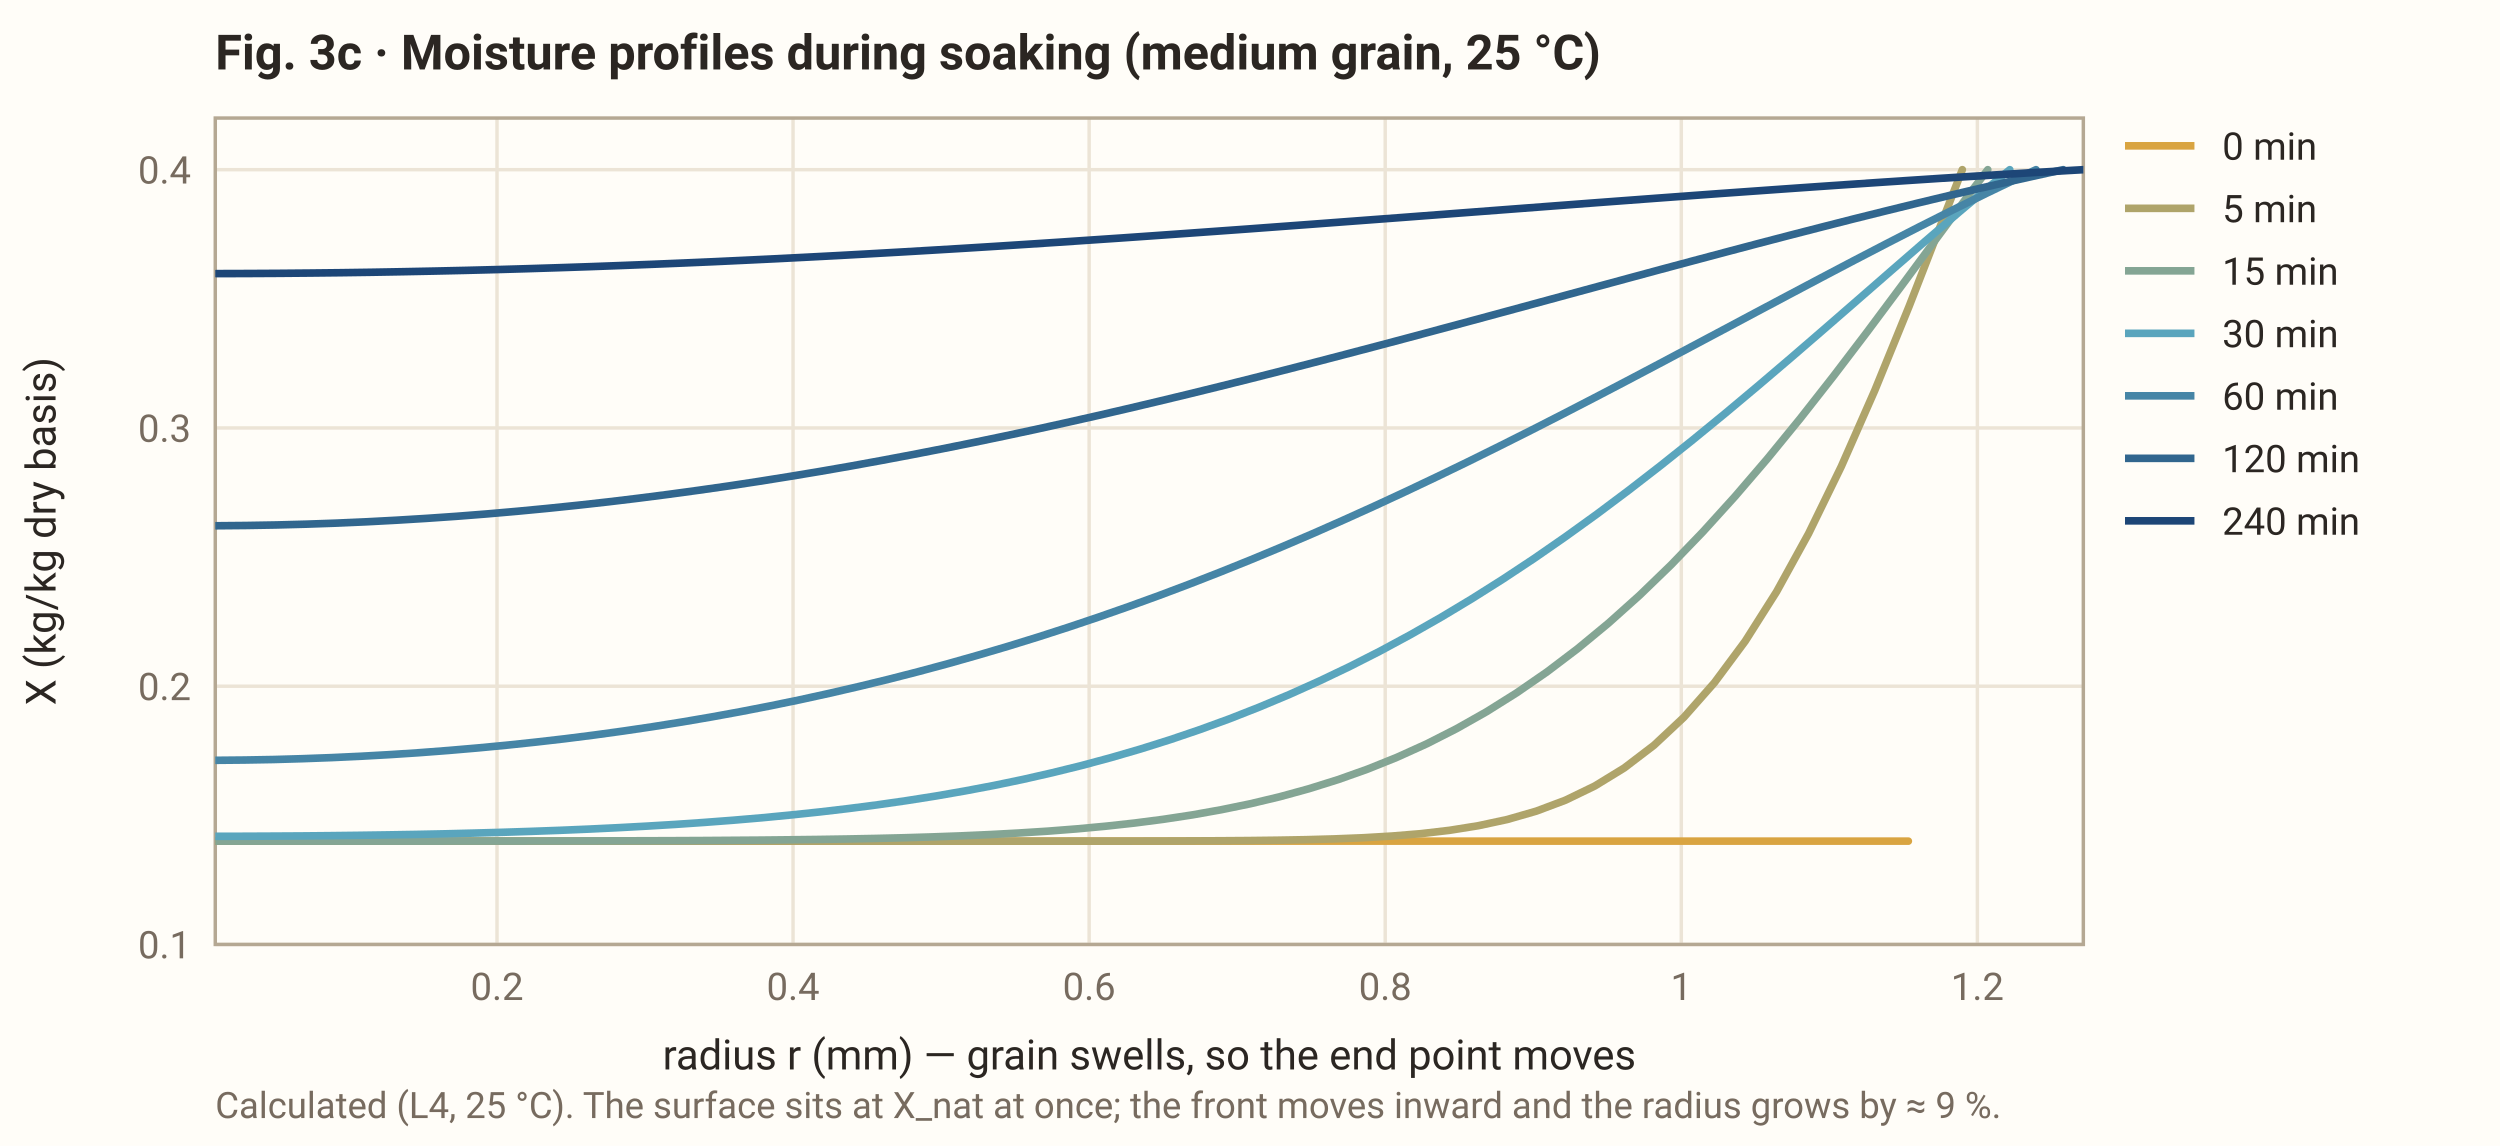
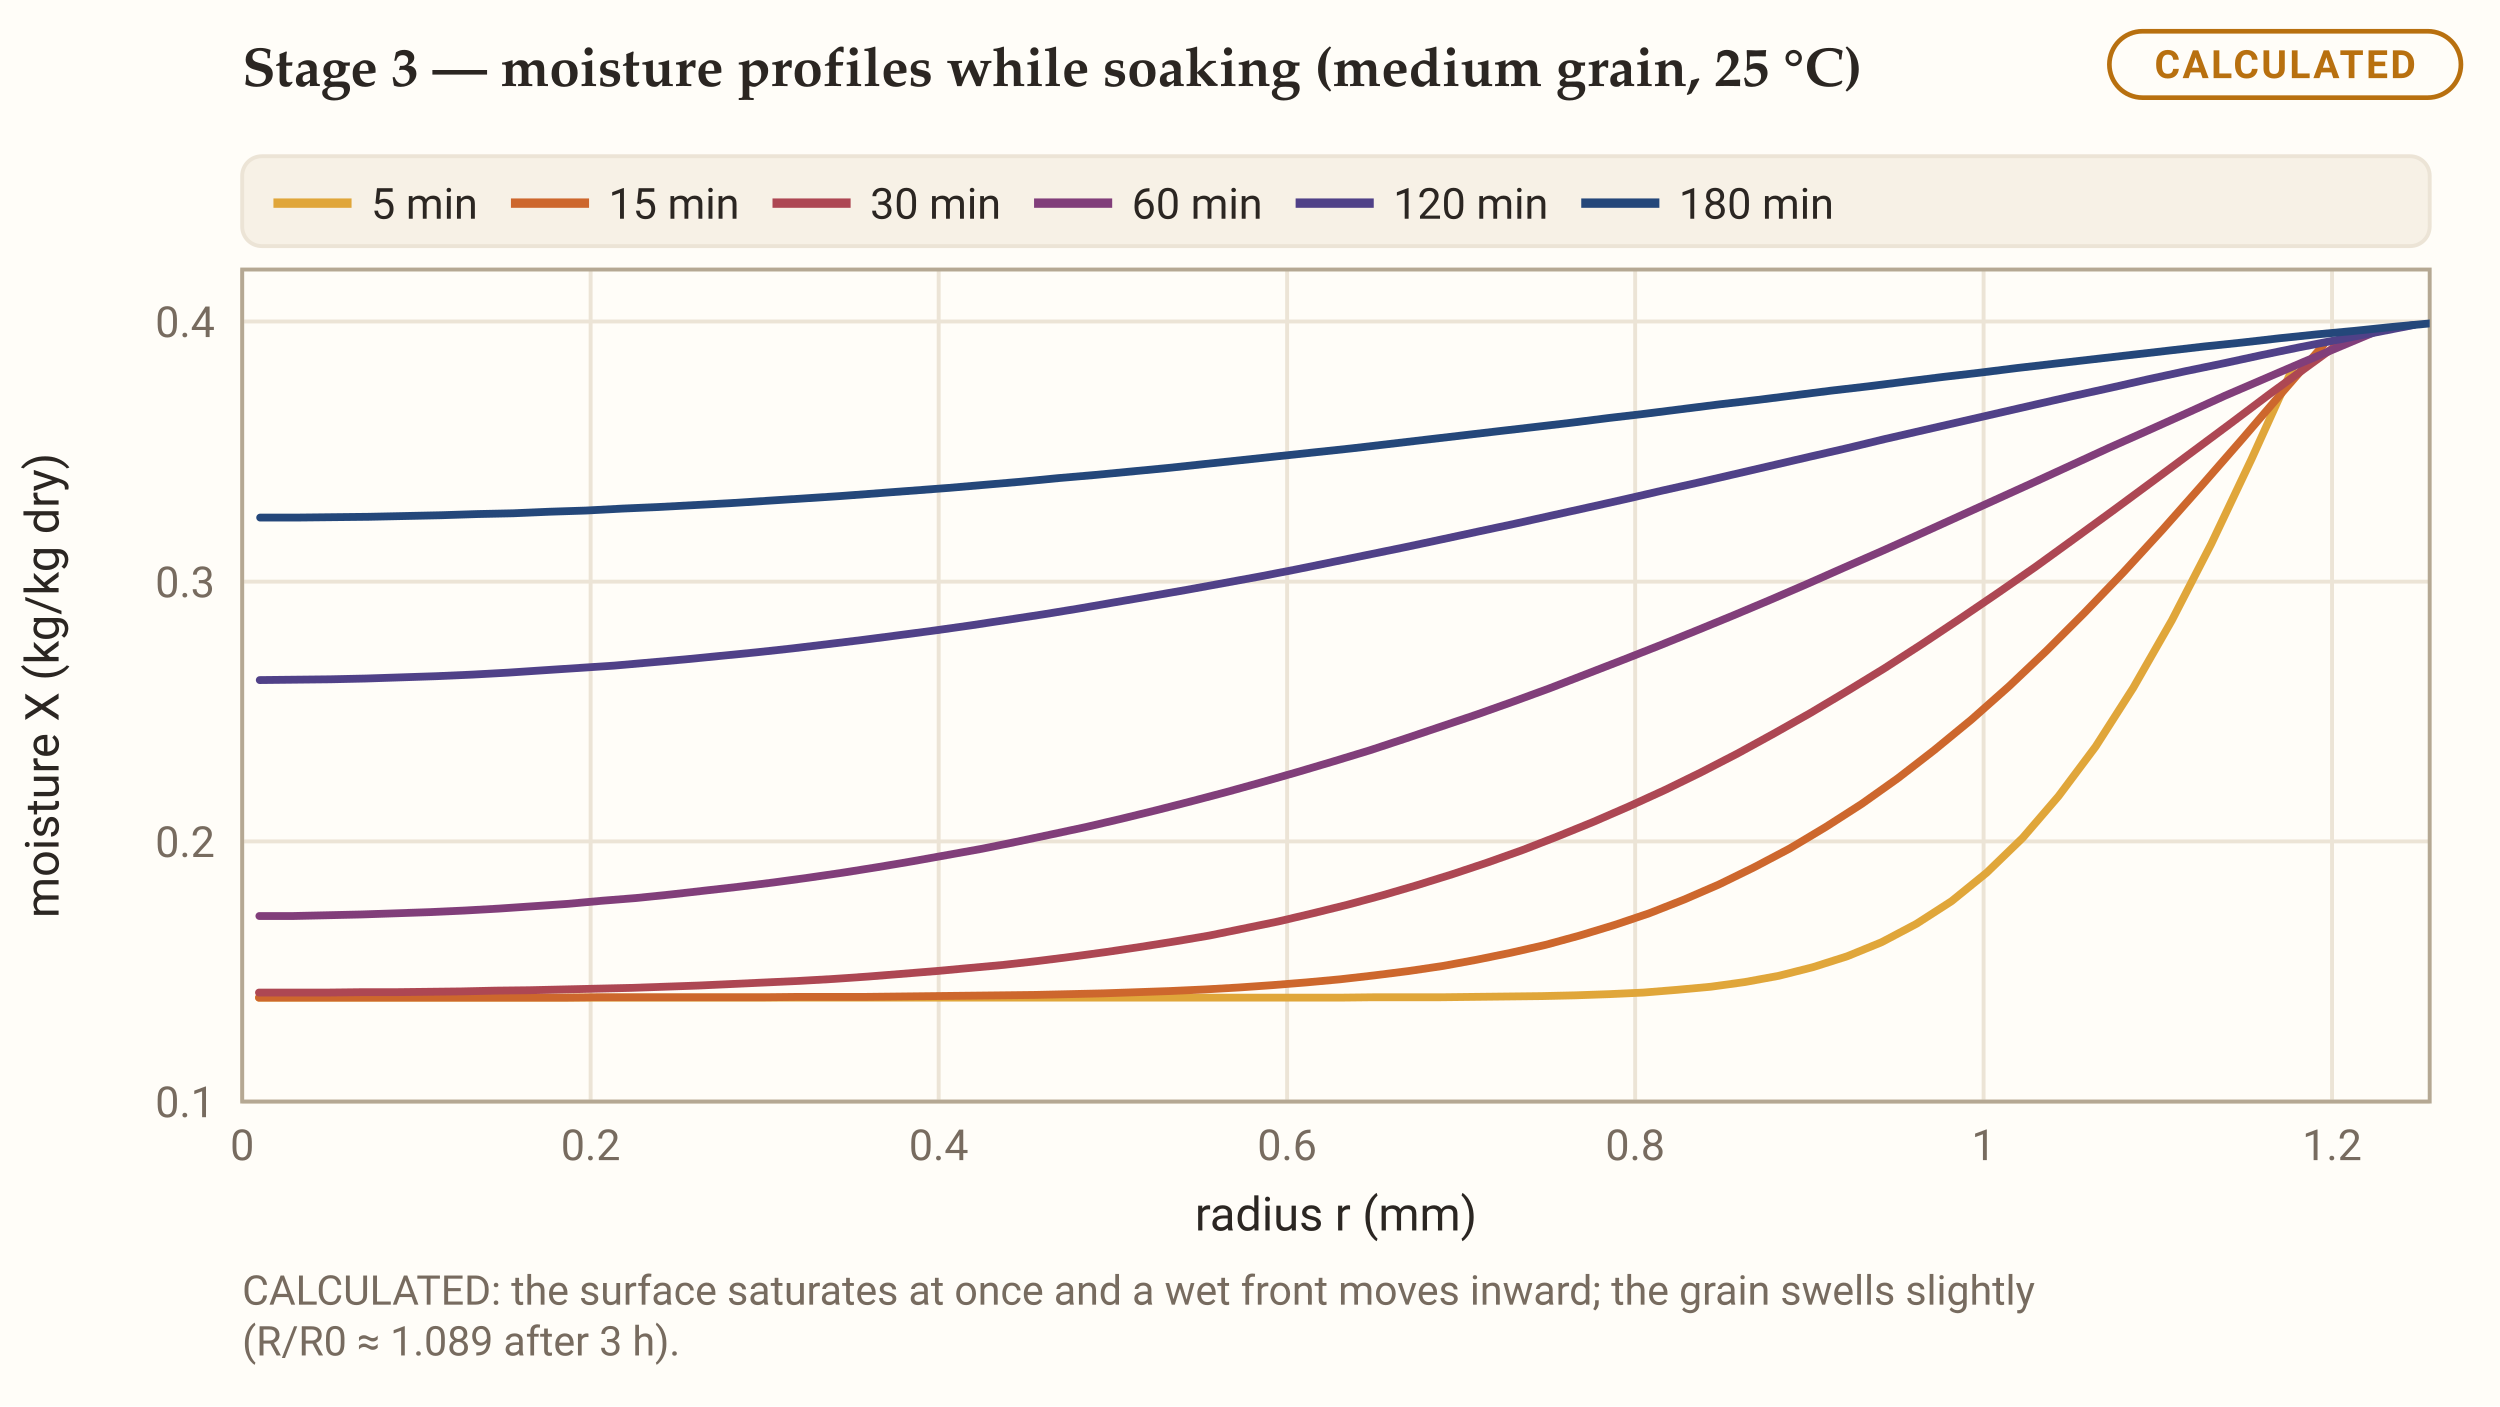
- <svg xmlns="http://www.w3.org/2000/svg" viewBox="0 0 720 330" width="720" height="330" font-family="system-ui, -apple-system, 'Segoe UI', Roboto, sans-serif" role="img" aria-label="Fig. 3c · Moisture profiles during soaking (medium grain, 25 °C)" data-plot="{&quot;l&quot;:62,&quot;t&quot;:34,&quot;pw&quot;:538,&quot;ph&quot;:238,&quot;xMin&quot;:0.009692301276430289,&quot;xMax&quot;:1.2715909930320273,&quot;yMin&quot;:0.1,&quot;yMax&quot;:0.42,&quot;xLog&quot;:false,&quot;yLog&quot;:false,&quot;W&quot;:720,&quot;H&quot;:330}">
-   <rect x="0" y="0" width="720" height="330" fill="#fffdf8" />
-   <text x="62" y="20" font-size="14" font-weight="600" fill="#2b2622">Fig. 3c · Moisture profiles during soaking (medium grain, 25 °C)</text>
-   <g font-size="11" fill="#776b5f">
-     <line x1="143.14" y1="34" x2="143.14" y2="272" stroke="#ece4d6" />
-     <text x="143.14" y="288" text-anchor="middle">0.2</text>
-     <line x1="228.4" y1="34" x2="228.4" y2="272" stroke="#ece4d6" />
-     <text x="228.4" y="288" text-anchor="middle">0.4</text>
-     <line x1="313.67" y1="34" x2="313.67" y2="272" stroke="#ece4d6" />
-     <text x="313.67" y="288" text-anchor="middle">0.6</text>
-     <line x1="398.94" y1="34" x2="398.94" y2="272" stroke="#ece4d6" />
-     <text x="398.94" y="288" text-anchor="middle">0.8</text>
-     <line x1="484.21" y1="34" x2="484.21" y2="272" stroke="#ece4d6" />
-     <text x="484.21" y="288" text-anchor="middle">1</text>
-     <line x1="569.48" y1="34" x2="569.48" y2="272" stroke="#ece4d6" />
-     <text x="569.48" y="288" text-anchor="middle">1.2</text>
-     <line x1="62" y1="272" x2="600" y2="272" stroke="#ece4d6" />
-     <text x="55" y="276" text-anchor="end">0.1</text>
-     <line x1="62" y1="197.63" x2="600" y2="197.63" stroke="#ece4d6" />
-     <text x="55" y="201.63" text-anchor="end">0.2</text>
-     <line x1="62" y1="123.25" x2="600" y2="123.25" stroke="#ece4d6" />
-     <text x="55" y="127.25" text-anchor="end">0.3</text>
-     <line x1="62" y1="48.87" x2="600" y2="48.87" stroke="#ece4d6" />
-     <text x="55" y="52.87" text-anchor="end">0.4</text>
-   </g>
-   <rect x="62" y="34" width="538" height="238" fill="none" stroke="#b5a893" />
-   <text x="331" y="308" font-size="12" text-anchor="middle" fill="#2b2622">radius r (mm) — grain swells, so the end point moves</text>
-   <text transform="translate(16 153) rotate(-90)" font-size="12" text-anchor="middle" fill="#2b2622">X (kg/kg dry basis)</text>
-   <text x="62" y="322" font-size="10.5" fill="#776b5f">Calculated (L4, 25 °C). The surface sits at X_nat at once; the front moves inward and the radius grows by ≈ 9 %.</text>
+ <svg xmlns="http://www.w3.org/2000/svg" viewBox="0 0 640 360" width="640" height="360" font-family="system-ui, -apple-system, 'Segoe UI', Roboto, sans-serif" class="riceplot" data-plot="{&quot;x0&quot;:62,&quot;x1&quot;:622,&quot;y0&quot;:69,&quot;y1&quot;:282,&quot;W&quot;:640,&quot;H&quot;:360,&quot;xmin&quot;:0,&quot;xmax&quot;:1.2561844338555248,&quot;ymin&quot;:0.1,&quot;ymax&quot;:0.42,&quot;xlog&quot;:false,&quot;ylog&quot;:false,&quot;xlabel&quot;:&quot;radius r (mm)&quot;,&quot;ylabel&quot;:&quot;moisture X (kg/kg dry)&quot;,&quot;xunit&quot;:&quot;&quot;,&quot;yunit&quot;:&quot;&quot;,&quot;series&quot;:[{&quot;name&quot;:&quot;5 min&quot;,&quot;color&quot;:&quot;#e0a63a&quot;,&quot;x&quot;:[0.0096923,0.029077,0.048462,0.067846,0.087231,0.10662,0.126,0.14538,0.16477,0.18415,0.20354,0.22292,0.24231,0.26169,0.28108,0.30046,0.31985,0.33923,0.35862,0.378,0.39738,0.41677,0.43615,0.45554,0.47492,0.49431,0.51369,0.53308,0.55246,0.57185,0.59123,0.61062,0.63,0.64939,0.66877,0.68816,0.70755,0.72694,0.74633,0.76573,0.78514,0.80456,0.824,0.84346,0.86295,0.88249,0.90209,0.92177,0.94155,0.96146,0.98154,1.0018,1.0224,1.0432,1.0644,1.086,1.1081,1.1307,1.1539,1.1778],&quot;y&quot;:[0.14,0.14,0.14,0.14,0.14,0.14,0.14,0.14,0.14,0.14,0.14,0.14,0.14,0.14,0.14,0.14,0.14,0.14,0.14,0.14,0.14,0.14,0.14,0.14,0.14,0.14,0.14,0.14,0.14,0.14001,0.14001,0.14002,0.14003,0.14005,0.14009,0.14014,0.14023,0.14036,0.14057,0.14087,0.14132,0.14197,0.1429,0.14419,0.14598,0.1484,0.15162,0.15586,0.16135,0.16834,0.17712,0.18802,0.20135,0.21744,0.2366,0.25909,0.28507,0.31451,0.34713,0.38227]},{&quot;name&quot;:&quot;15 min&quot;,&quot;color&quot;:&quot;#cd672d&quot;,&quot;x&quot;:[0.0096923,0.029077,0.048462,0.067846,0.087231,0.10662,0.126,0.14539,0.16477,0.18416,0.20354,0.22293,0.24231,0.2617,0.28108,0.30047,0.31986,0.33925,0.35864,0.37803,0.39742,0.41681,0.43621,0.45561,0.47502,0.49443,0.51385,0.53328,0.55271,0.57216,0.59163,0.61111,0.63061,0.65014,0.6697,0.68929,0.70893,0.72861,0.74834,0.76814,0.78801,0.80795,0.82799,0.84813,0.86839,0.88877,0.9093,0.92997,0.95082,0.97185,0.99308,1.0145,1.0362,1.0581,1.0803,1.1027,1.1254,1.1484,1.1717,1.1952],&quot;y&quot;:[0.14001,0.14001,0.14001,0.14001,0.14001,0.14001,0.14002,0.14002,0.14003,0.14003,0.14004,0.14005,0.14007,0.14009,0.14012,0.14015,0.14019,0.14025,0.14032,0.14041,0.14052,0.14066,0.14083,0.14105,0.14132,0.14165,0.14206,0.14255,0.14315,0.14388,0.14474,0.14578,0.14701,0.14846,0.15017,0.15216,0.15448,0.15717,0.16027,0.16382,0.16787,0.17248,0.17768,0.18354,0.1901,0.19742,0.20555,0.21453,0.2244,0.23521,0.24698,0.25971,0.27342,0.28807,0.30362,0.31999,0.33708,0.35475,0.37281,0.39105]},{&quot;name&quot;:&quot;30 min&quot;,&quot;color&quot;:&quot;#ad4753&quot;,&quot;x&quot;:[0.0096998,0.0291,0.0485,0.067901,0.087303,0.10671,0.12611,0.14552,0.16493,0.18435,0.20377,0.2232,0.24263,0.26206,0.28151,0.30096,0.32043,0.3399,0.35939,0.37889,0.39841,0.41795,0.4375,0.45708,0.47669,0.49632,0.51598,0.53567,0.5554,0.57517,0.59498,0.61484,0.63476,0.65472,0.67475,0.69485,0.71502,0.73526,0.75558,0.77599,0.7965,0.8171,0.8378,0.85862,0.87955,0.9006,0.92178,0.94309,0.96454,0.98613,1.0079,1.0298,1.0518,1.074,1.0963,1.1188,1.1415,1.1643,1.1872,1.2103],&quot;y&quot;:[0.14187,0.14189,0.14194,0.14202,0.14212,0.14225,0.14242,0.14261,0.14284,0.14311,0.14343,0.14379,0.1442,0.14467,0.1452,0.1458,0.14648,0.14725,0.1481,0.14906,0.15012,0.15131,0.15262,0.15408,0.15569,0.15747,0.15942,0.16157,0.16392,0.1665,0.1693,0.17236,0.17568,0.17928,0.18318,0.18739,0.19192,0.19679,0.20202,0.20762,0.21359,0.21995,0.22672,0.23389,0.24147,0.24946,0.25787,0.26668,0.27589,0.28547,0.29542,0.3057,0.31628,0.32713,0.33818,0.3494,0.36072,0.37206,0.38337,0.39455]},{&quot;name&quot;:&quot;60 min&quot;,&quot;color&quot;:&quot;#813e7a&quot;,&quot;x&quot;:[0.0098161,0.029449,0.049084,0.068723,0.088367,0.10802,0.12768,0.14734,0.16702,0.18672,0.20642,0.22615,0.24589,0.26565,0.28543,0.30523,0.32506,0.34491,0.3648,0.38471,0.40466,0.42464,0.44466,0.46471,0.48481,0.50494,0.52513,0.54536,0.56564,0.58597,0.60635,0.62679,0.64729,0.66785,0.68847,0.70916,0.72991,0.75073,0.77162,0.79259,0.81362,0.83474,0.85593,0.8772,0.89855,0.91998,0.94149,0.96308,0.98475,1.0065,1.0283,1.0503,1.0723,1.0943,1.1165,1.1387,1.161,1.1834,1.2058,1.2283],&quot;y&quot;:[0.1713,0.17141,0.17162,0.17193,0.17235,0.17287,0.17351,0.17425,0.1751,0.17607,0.17715,0.17834,0.17966,0.18109,0.18265,0.18433,0.18615,0.18809,0.19017,0.19239,0.19475,0.19726,0.19991,0.20271,0.20567,0.20878,0.21205,0.21548,0.21907,0.22284,0.22676,0.23086,0.23513,0.23957,0.24417,0.24895,0.2539,0.25901,0.26428,0.26972,0.27531,0.28105,0.28694,0.29296,0.29911,0.30537,0.31174,0.31821,0.32475,0.33136,0.33802,0.34471,0.35142,0.35812,0.36479,0.37141,0.37797,0.38443,0.39078,0.39699]},{&quot;name&quot;:&quot;120 min&quot;,&quot;color&quot;:&quot;#504188&quot;,&quot;x&quot;:[0.010159,0.030477,0.050797,0.07112,0.091448,0.11178,0.13212,0.15247,0.17283,0.1932,0.21359,0.23399,0.2544,0.27483,0.29528,0.31574,0.33623,0.35673,0.37726,0.39782,0.4184,0.439,0.45963,0.48029,0.50098,0.52169,0.54244,0.56322,0.58403,0.60488,0.62576,0.64667,0.66762,0.68861,0.70963,0.73069,0.75178,0.77292,0.79409,0.8153,0.83654,0.85783,0.87915,0.90051,0.92191,0.94335,0.96483,0.98634,1.0079,1.0295,1.0511,1.0727,1.0944,1.1161,1.1379,1.1597,1.1815,1.2033,1.2252,1.2471],&quot;y&quot;:[0.26213,0.26223,0.26244,0.26274,0.26315,0.26366,0.26427,0.26499,0.2658,0.26671,0.26773,0.26884,0.27005,0.27136,0.27277,0.27427,0.27587,0.27757,0.27935,0.28123,0.2832,0.28525,0.2874,0.28963,0.29194,0.29434,0.29681,0.29936,0.30199,0.30468,0.30745,0.31028,0.31318,0.31613,0.31914,0.32221,0.32532,0.32847,0.33167,0.33489,0.33815,0.34144,0.34475,0.34807,0.3514,0.35474,0.35807,0.3614,0.36471,0.36801,0.37128,0.37453,0.37773,0.38089,0.38401,0.38707,0.39007,0.393,0.39587,0.39865]},{&quot;name&quot;:&quot;180 min&quot;,&quot;color&quot;:&quot;#24477a&quot;,&quot;x&quot;:[0.010381,0.031144,0.051909,0.072675,0.093444,0.11422,0.13499,0.15578,0.17656,0.19736,0.21816,0.23897,0.25979,0.28062,0.30145,0.3223,0.34316,0.36404,0.38492,0.40582,0.42673,0.44766,0.4686,0.48956,0.51054,0.53153,0.55253,0.57356,0.5946,0.61566,0.63674,0.65784,0.67896,0.70009,0.72125,0.74242,0.76362,0.78483,0.80607,0.82732,0.84859,0.86988,0.8912,0.91253,0.93388,0.95525,0.97664,0.99804,1.0195,1.0409,1.0624,1.0838,1.1053,1.1268,1.1484,1.1699,1.1915,1.213,1.2346,1.2562],&quot;y&quot;:[0.32457,0.32463,0.32476,0.32494,0.3252,0.32551,0.32588,0.32632,0.32681,0.32737,0.32799,0.32866,0.32939,0.33019,0.33103,0.33193,0.33289,0.3339,0.33496,0.33608,0.33724,0.33845,0.3397,0.341,0.34235,0.34373,0.34516,0.34662,0.34812,0.34965,0.35122,0.35281,0.35443,0.35608,0.35775,0.35943,0.36114,0.36286,0.3646,0.36634,0.3681,0.36986,0.37162,0.37338,0.37513,0.37689,0.37863,0.38036,0.38208,0.38378,0.38546,0.38712,0.38876,0.39037,0.39195,0.3935,0.39501,0.39649,0.39793,0.39932]}]}">
+   <rect width="640" height="360" fill="#fffdf8" />
  <defs>
-     <clipPath id="cp-f3c">
-       <rect x="62" y="34" width="538" height="238" />
+     <clipPath id="clip6">
+       <rect x="62" y="69" width="560" height="213" />
    </clipPath>
  </defs>
-   <g clip-path="url(#cp-f3c)">
-     <polyline points="62,242.25 70.26,242.25 78.53,242.25 86.79,242.25 95.06,242.25 103.32,242.25 111.59,242.25 119.85,242.25 128.12,242.25 136.38,242.25 144.64,242.25 152.91,242.25 161.17,242.25 169.44,242.25 177.7,242.25 185.97,242.25 194.23,242.25 202.5,242.25 210.76,242.25 219.02,242.25 227.29,242.25 235.55,242.25 243.82,242.25 252.08,242.25 260.35,242.25 268.61,242.25 276.88,242.25 285.14,242.25 293.4,242.25 301.67,242.25 309.93,242.25 318.2,242.25 326.46,242.25 334.73,242.25 342.99,242.25 351.26,242.25 359.52,242.25 367.79,242.25 376.05,242.25 384.31,242.25 392.58,242.25 400.84,242.25 409.11,242.25 417.37,242.25 425.64,242.25 433.9,242.25 442.17,242.25 450.43,242.25 458.69,242.25 466.96,242.25 475.22,242.25 483.49,242.25 491.75,242.25 500.02,242.25 508.28,242.25 516.55,242.25 524.81,242.25 533.07,242.25 541.34,242.25 549.6,242.25" fill="none" stroke="#d9a441" stroke-width="2.2" stroke-linejoin="round" stroke-linecap="round" opacity="1" />
-     <polyline points="62,242.25 70.26,242.25 78.53,242.25 86.79,242.25 95.06,242.25 103.32,242.25 111.59,242.25 119.85,242.25 128.12,242.25 136.38,242.25 144.64,242.25 152.91,242.25 161.17,242.25 169.44,242.25 177.7,242.25 185.97,242.25 194.23,242.25 202.5,242.25 210.76,242.25 219.02,242.25 227.29,242.25 235.55,242.25 243.82,242.25 252.08,242.25 260.35,242.25 268.61,242.25 276.88,242.25 285.14,242.25 293.41,242.25 301.67,242.25 309.93,242.24 318.2,242.24 326.46,242.23 334.73,242.21 342.99,242.18 351.26,242.14 359.53,242.08 367.79,241.98 376.06,241.83 384.33,241.6 392.61,241.27 400.89,240.78 409.17,240.1 417.47,239.13 425.78,237.8 434.11,236.01 442.47,233.6 450.86,230.45 459.29,226.37 467.78,221.17 476.34,214.64 484.99,206.54 493.74,196.62 502.62,184.66 511.66,170.4 520.87,153.67 530.29,134.35 539.93,112.46 549.83,88.2 560,62.06 565.15,48.87" fill="none" stroke="#afa46a" stroke-width="2.2" stroke-linejoin="round" stroke-linecap="round" opacity="1" />
-     <polyline points="62,242.24 70.26,242.24 78.53,242.24 86.79,242.24 95.06,242.24 103.32,242.24 111.59,242.24 119.85,242.24 128.12,242.23 136.38,242.23 144.65,242.22 152.91,242.21 161.18,242.2 169.44,242.18 177.71,242.16 185.97,242.14 194.24,242.11 202.5,242.07 210.77,242.01 219.04,241.95 227.3,241.86 235.57,241.76 243.84,241.63 252.11,241.47 260.39,241.27 268.66,241.02 276.94,240.72 285.23,240.35 293.51,239.9 301.8,239.37 310.1,238.72 318.41,237.95 326.72,237.04 335.05,235.96 343.39,234.69 351.74,233.2 360.11,231.48 368.5,229.48 376.92,227.17 385.36,224.53 393.83,221.52 402.33,218.1 410.88,214.23 419.46,209.87 428.1,204.99 436.79,199.54 445.54,193.5 454.35,186.82 463.24,179.47 472.21,171.44 481.26,162.69 490.4,153.21 499.64,143.02 508.99,132.13 518.44,120.56 528,108.38 537.68,95.67 547.48,82.53 557.4,69.1 567.43,55.53 572.48,48.87" fill="none" stroke="#84a594" stroke-width="2.2" stroke-linejoin="round" stroke-linecap="round" opacity="1" />
-     <polyline points="62,240.86 70.27,240.84 78.55,240.8 86.82,240.75 95.09,240.67 103.36,240.57 111.64,240.45 119.91,240.31 128.19,240.14 136.46,239.93 144.74,239.7 153.03,239.43 161.31,239.13 169.6,238.78 177.89,238.38 186.18,237.93 194.48,237.43 202.78,236.86 211.09,236.23 219.41,235.52 227.73,234.72 236.06,233.84 244.39,232.86 252.74,231.78 261.1,230.58 269.47,229.26 277.85,227.8 286.25,226.21 294.66,224.46 303.09,222.54 311.53,220.46 320,218.18 328.49,215.71 337,213.03 345.54,210.13 354.11,207.01 362.71,203.63 371.34,200.01 380,196.12 388.71,191.96 397.45,187.52 406.23,182.78 415.06,177.75 423.93,172.42 432.86,166.78 441.83,160.84 450.86,154.58 459.95,148.03 469.09,141.18 478.3,134.05 487.56,126.66 496.9,119.01 506.29,111.14 515.75,103.08 525.28,94.85 534.87,86.51 544.53,78.09 554.25,69.65 564.03,61.25 573.88,52.93 578.82,48.87" fill="none" stroke="#5aa5bd" stroke-width="2.2" stroke-linejoin="round" stroke-linecap="round" opacity="1" />
-     <polyline points="62.05,218.97 70.42,218.89 78.79,218.74 87.17,218.5 95.54,218.19 103.92,217.8 112.3,217.33 120.69,216.78 129.08,216.14 137.47,215.42 145.87,214.62 154.28,213.73 162.7,212.76 171.12,211.69 179.56,210.53 188,209.28 196.45,207.93 204.92,206.48 213.4,204.93 221.89,203.28 230.39,201.53 238.91,199.66 247.44,197.69 255.99,195.61 264.56,193.41 273.15,191.1 281.75,188.66 290.38,186.11 299.02,183.44 307.69,180.64 316.38,177.72 325.1,174.67 333.84,171.5 342.6,168.2 351.39,164.77 360.21,161.22 369.06,157.54 377.94,153.74 386.84,149.81 395.78,145.77 404.75,141.61 413.75,137.34 422.79,132.97 431.85,128.49 440.96,123.92 450.09,119.26 459.26,114.52 468.47,109.71 477.71,104.84 486.98,99.92 496.29,94.97 505.64,89.99 515.02,85.01 524.43,80.03 533.88,75.06 543.35,70.14 552.86,65.26 562.4,60.46 571.97,55.74 581.56,51.12 586.37,48.87" fill="none" stroke="#4685a6" stroke-width="2.2" stroke-linejoin="round" stroke-linecap="round" opacity="1" />
-     <polyline points="62.2,151.42 70.86,151.34 79.52,151.19 88.19,150.96 96.86,150.66 105.52,150.28 114.2,149.82 122.87,149.29 131.55,148.69 140.24,148.01 148.93,147.25 157.63,146.42 166.33,145.52 175.04,144.55 183.76,143.5 192.48,142.38 201.22,141.19 209.96,139.94 218.71,138.61 227.47,137.21 236.25,135.75 245.03,134.22 253.83,132.62 262.63,130.96 271.45,129.24 280.29,127.46 289.13,125.62 297.99,123.73 306.87,121.77 315.75,119.77 324.65,117.71 333.57,115.6 342.5,113.45 351.45,111.25 360.41,109.01 369.39,106.73 378.38,104.42 387.39,102.07 396.42,99.7 405.46,97.3 414.52,94.87 423.6,92.43 432.69,89.97 441.79,87.5 450.92,85.02 460.06,82.54 469.21,80.06 478.38,77.58 487.57,75.12 496.77,72.67 505.99,70.23 515.22,67.82 524.47,65.44 533.72,63.08 543,60.77 552.28,58.49 561.58,56.26 570.89,54.08 580.21,51.95 589.54,49.88 594.21,48.87" fill="none" stroke="#31668e" stroke-width="2.2" stroke-linejoin="round" stroke-linecap="round" opacity="1" />
-     <polyline points="62.35,78.8 71.3,78.77 80.26,78.72 89.21,78.64 98.17,78.54 107.13,78.41 116.09,78.25 125.05,78.07 134.01,77.87 142.97,77.64 151.94,77.38 160.9,77.1 169.87,76.8 178.84,76.47 187.82,76.12 196.79,75.75 205.77,75.36 214.75,74.94 223.73,74.51 232.72,74.05 241.71,73.58 250.7,73.08 259.7,72.57 268.7,72.04 277.71,71.5 286.71,70.94 295.73,70.36 304.74,69.77 313.76,69.16 322.79,68.55 331.81,67.92 340.85,67.28 349.88,66.63 358.92,65.98 367.97,65.31 377.02,64.64 386.07,63.96 395.13,63.28 404.19,62.6 413.26,61.91 422.33,61.22 431.41,60.53 440.49,59.84 449.57,59.15 458.66,58.46 467.75,57.78 476.85,57.1 485.95,56.43 495.05,55.76 504.16,55.11 513.27,54.46 522.39,53.82 531.51,53.19 540.63,52.57 549.76,51.96 558.88,51.36 568.02,50.78 577.15,50.22 586.29,49.67 595.43,49.13 600,48.87" fill="none" stroke="#1d4677" stroke-width="2.2" stroke-linejoin="round" stroke-linecap="round" opacity="1" />
+   <text x="62" y="22" font-family="'Iowan Old Style', Palatino, 'Palatino Linotype', Georgia, serif" font-size="14.0" font-weight="600" fill="#2b2622">Stage 3 — moisture profiles while soaking (medium grain, 25 °C)</text>
+   <g class="tag">
+     <rect x="540" y="8" width="90" height="17" rx="8.5" fill="none" stroke="#b8700f" stroke-width="1.2" />
+     <text x="585" y="20" font-size="10" font-weight="700" letter-spacing="0.06em" fill="#b8700f" text-anchor="middle">CALCULATED</text>
  </g>
-   <line x1="612" y1="42" x2="632" y2="42" stroke="#d9a441" stroke-width="2.2" />
-   <text x="640" y="46" font-size="11" fill="#2b2622">0 min</text>
-   <line x1="612" y1="60" x2="632" y2="60" stroke="#afa46a" stroke-width="2.2" />
-   <text x="640" y="64" font-size="11" fill="#2b2622">5 min</text>
-   <line x1="612" y1="78" x2="632" y2="78" stroke="#84a594" stroke-width="2.2" />
-   <text x="640" y="82" font-size="11" fill="#2b2622">15 min</text>
-   <line x1="612" y1="96" x2="632" y2="96" stroke="#5aa5bd" stroke-width="2.2" />
-   <text x="640" y="100" font-size="11" fill="#2b2622">30 min</text>
-   <line x1="612" y1="114" x2="632" y2="114" stroke="#4685a6" stroke-width="2.2" />
-   <text x="640" y="118" font-size="11" fill="#2b2622">60 min</text>
-   <line x1="612" y1="132" x2="632" y2="132" stroke="#31668e" stroke-width="2.2" />
-   <text x="640" y="136" font-size="11" fill="#2b2622">120 min</text>
-   <line x1="612" y1="150" x2="632" y2="150" stroke="#1d4677" stroke-width="2.2" />
-   <text x="640" y="154" font-size="11" fill="#2b2622">240 min</text>
+   <text x="62" y="334" font-size="10.5" fill="#776b5f">CALCULATED: the surface saturates at once and a wet front moves inward; the grain swells slightly</text>
+   <text x="62" y="347" font-size="10.5" fill="#776b5f">(R/R0 ≈ 1.089 after 3 h).</text>
+   <g class="grid" stroke="#ece4d6" stroke-width="1">
+     <line x1="62.0" y1="69" x2="62.0" y2="282" />
+     <line x1="151.2" y1="69" x2="151.2" y2="282" />
+     <line x1="240.3" y1="69" x2="240.3" y2="282" />
+     <line x1="329.5" y1="69" x2="329.5" y2="282" />
+     <line x1="418.6" y1="69" x2="418.6" y2="282" />
+     <line x1="507.8" y1="69" x2="507.8" y2="282" />
+     <line x1="597.0" y1="69" x2="597.0" y2="282" />
+     <line x1="62" y1="282.0" x2="622" y2="282.0" />
+     <line x1="62" y1="215.4" x2="622" y2="215.4" />
+     <line x1="62" y1="148.9" x2="622" y2="148.9" />
+     <line x1="62" y1="82.3" x2="622" y2="82.3" />
+   </g>
+   <g font-size="11" fill="#776b5f">
+     <text x="62.0" y="297" text-anchor="middle">0</text>
+     <text x="151.2" y="297" text-anchor="middle">0.2</text>
+     <text x="240.3" y="297" text-anchor="middle">0.4</text>
+     <text x="329.5" y="297" text-anchor="middle">0.6</text>
+     <text x="418.6" y="297" text-anchor="middle">0.8</text>
+     <text x="507.8" y="297" text-anchor="middle">1</text>
+     <text x="597.0" y="297" text-anchor="middle">1.2</text>
+     <text x="55" y="286.0" text-anchor="end">0.1</text>
+     <text x="55" y="219.4" text-anchor="end">0.2</text>
+     <text x="55" y="152.9" text-anchor="end">0.3</text>
+     <text x="55" y="86.3" text-anchor="end">0.4</text>
+   </g>
+   <rect x="62" y="69" width="560" height="213" fill="none" stroke="#b5a893" />
+   <text x="342" y="315" font-size="12" fill="#2b2622" text-anchor="middle">radius r (mm)</text>
+   <text transform="translate(15,175.5) rotate(-90)" font-size="12" fill="#2b2622" text-anchor="middle">moisture X (kg/kg dry)</text>
+   <g clip-path="url(#clip6)">
+     <path d="M66.3 255.4L75.0 255.4L83.6 255.4L92.2 255.4L100.9 255.4L109.5 255.4L118.2 255.4L126.8 255.4L135.5 255.4L144.1 255.4L152.7 255.4L161.4 255.4L170.0 255.4L178.7 255.4L187.3 255.4L195.9 255.4L204.6 255.4L213.2 255.4L221.9 255.4L230.5 255.4L239.2 255.4L247.8 255.4L256.4 255.4L265.1 255.4L273.7 255.4L282.4 255.4L291.0 255.4L299.6 255.4L308.3 255.4L316.9 255.4L325.6 255.4L334.2 255.4L342.9 255.4L351.5 255.3L360.1 255.3L368.8 255.3L377.4 255.2L386.1 255.1L394.7 255.0L403.4 254.8L412.0 254.5L420.7 254.1L429.3 253.4L438.0 252.6L446.7 251.4L455.4 249.8L464.1 247.6L472.9 244.8L481.7 241.2L490.6 236.5L499.6 230.7L508.6 223.4L517.8 214.5L527.0 203.8L536.5 191.1L546.1 176.1L556.0 158.8L566.1 139.2L576.4 117.5L587.0 94.1" fill="none" stroke="#e0a63a" stroke-width="2" stroke-linejoin="round" stroke-linecap="round" />
+     <path d="M66.3 255.4L75.0 255.4L83.6 255.4L92.2 255.4L100.9 255.4L109.5 255.4L118.2 255.4L126.8 255.4L135.5 255.4L144.1 255.4L152.7 255.3L161.4 255.3L170.0 255.3L178.7 255.3L187.3 255.3L195.9 255.3L204.6 255.2L213.2 255.2L221.9 255.2L230.5 255.1L239.2 255.0L247.8 254.9L256.5 254.8L265.1 254.7L273.8 254.5L282.4 254.3L291.1 254.0L299.7 253.7L308.4 253.3L317.1 252.8L325.7 252.2L334.4 251.5L343.1 250.7L351.8 249.7L360.5 248.6L369.3 247.3L378.0 245.7L386.8 243.9L395.6 241.9L404.4 239.5L413.3 236.8L422.2 233.8L431.1 230.3L440.1 226.4L449.1 222.0L458.2 217.2L467.4 211.7L476.6 205.8L485.9 199.2L495.2 192.0L504.7 184.2L514.3 175.7L523.9 166.6L533.7 156.8L543.6 146.5L553.6 135.6L563.7 124.2L574.0 112.4L584.3 100.4L594.8 88.3" fill="none" stroke="#cd672d" stroke-width="2" stroke-linejoin="round" stroke-linecap="round" />
+     <path d="M66.3 254.1L75.0 254.1L83.6 254.1L92.3 254.0L100.9 254.0L109.6 253.9L118.2 253.8L126.9 253.6L135.5 253.5L144.2 253.3L152.8 253.1L161.5 252.9L170.2 252.6L178.8 252.3L187.5 251.9L196.2 251.5L204.8 251.1L213.5 250.6L222.2 250.0L230.9 249.3L239.6 248.6L248.3 247.8L257.0 247.0L265.8 246.0L274.5 244.9L283.3 243.7L292.0 242.4L300.8 241.0L309.6 239.5L318.4 237.7L327.2 235.9L336.1 233.8L345.0 231.6L353.9 229.2L362.8 226.6L371.8 223.8L380.8 220.8L389.8 217.6L398.8 214.1L407.9 210.4L417.1 206.4L426.3 202.2L435.5 197.7L444.8 192.9L454.1 187.8L463.5 182.5L472.9 176.9L482.4 171.1L492.0 164.9L501.6 158.5L511.3 151.9L521.1 145.1L530.9 138.0L540.8 130.8L550.7 123.5L560.8 116.0L570.9 108.5L581.0 100.9L591.3 93.4L601.6 85.9" fill="none" stroke="#ad4753" stroke-width="2" stroke-linejoin="round" stroke-linecap="round" />
+     <path d="M66.4 234.5L75.1 234.5L83.9 234.3L92.6 234.1L101.4 233.8L110.2 233.5L118.9 233.1L127.7 232.6L136.5 232.0L145.2 231.4L154.0 230.6L162.8 229.9L171.6 229.0L180.4 228.0L189.2 227.0L198.1 225.9L206.9 224.7L215.8 223.4L224.6 222.0L233.5 220.5L242.4 218.9L251.3 217.3L260.2 215.5L269.2 213.6L278.1 211.7L287.1 209.6L296.1 207.4L305.1 205.1L314.2 202.7L323.2 200.2L332.3 197.6L341.4 194.9L350.6 192.1L359.7 189.1L368.9 186.0L378.1 182.9L387.4 179.6L396.7 176.2L406.0 172.6L415.3 169.0L424.7 165.3L434.1 161.5L443.6 157.6L453.1 153.6L462.6 149.5L472.1 145.3L481.7 141.1L491.3 136.8L501.0 132.4L510.7 128.0L520.4 123.6L530.2 119.1L540.0 114.6L549.9 110.2L559.7 105.8L569.6 101.3L579.6 97.0L589.6 92.7L599.6 88.5L609.6 84.3" fill="none" stroke="#813e7a" stroke-width="2" stroke-linejoin="round" stroke-linecap="round" />
+     <path d="M66.5 174.1L75.6 174.0L84.6 173.9L93.7 173.7L102.8 173.4L111.8 173.1L120.9 172.7L130.0 172.2L139.0 171.6L148.1 171.0L157.2 170.4L166.3 169.6L175.4 168.8L184.5 167.9L193.6 167.0L202.8 166.0L211.9 164.9L221.0 163.8L230.2 162.6L239.3 161.4L248.5 160.1L257.7 158.7L266.9 157.3L276.1 155.8L285.3 154.2L294.6 152.6L303.8 151.0L313.1 149.3L322.4 147.6L331.7 145.8L341.0 143.9L350.3 142.0L359.6 140.1L369.0 138.1L378.3 136.1L387.7 134.1L397.1 132.0L406.6 129.9L416.0 127.8L425.5 125.6L434.9 123.5L444.4 121.3L453.9 119.1L463.4 116.9L473.0 114.7L482.5 112.4L492.1 110.2L501.7 108.0L511.3 105.8L520.9 103.6L530.6 101.4L540.2 99.3L549.9 97.1L559.6 95.0L569.3 93.0L579.0 90.9L588.7 88.9L598.4 87.0L608.2 85.1L617.9 83.2" fill="none" stroke="#504188" stroke-width="2" stroke-linejoin="round" stroke-linecap="round" />
+     <path d="M66.6 132.5L75.9 132.5L85.1 132.4L94.4 132.3L103.7 132.1L112.9 131.9L122.2 131.6L131.4 131.4L140.7 131.0L150.0 130.7L159.3 130.2L168.5 129.8L177.8 129.3L187.1 128.8L196.4 128.2L205.7 127.6L215.0 127.0L224.3 126.3L233.6 125.6L242.9 124.9L252.2 124.1L261.6 123.3L270.9 122.4L280.2 121.6L289.6 120.7L299.0 119.8L308.3 118.8L317.7 117.8L327.1 116.8L336.5 115.8L345.9 114.8L355.3 113.7L364.7 112.6L374.1 111.5L383.5 110.4L393.0 109.3L402.4 108.2L411.9 107.0L421.3 105.9L430.8 104.7L440.3 103.5L449.8 102.4L459.3 101.2L468.8 100.0L478.3 98.9L487.8 97.7L497.4 96.5L506.9 95.4L516.5 94.2L526.0 93.1L535.6 92.0L545.2 90.9L554.8 89.8L564.3 88.7L573.9 87.7L583.5 86.6L593.1 85.6L602.8 84.7L612.4 83.7L622.0 82.8" fill="none" stroke="#24477a" stroke-width="2" stroke-linejoin="round" stroke-linecap="round" />
+   </g>
+   <rect x="62" y="40" width="560" height="23" rx="5" fill="#f7f1e6" stroke="#ece4d6" />
+   <line x1="70" y1="52" x2="90" y2="52" stroke="#e0a63a" stroke-width="2.4" />
+   <text x="95" y="56" font-size="11" fill="#2b2622">5 min</text>
+   <line x1="130.8" y1="52" x2="150.8" y2="52" stroke="#cd672d" stroke-width="2.4" />
+   <text x="155.8" y="56" font-size="11" fill="#2b2622">15 min</text>
+   <line x1="197.76" y1="52" x2="217.76" y2="52" stroke="#ad4753" stroke-width="2.4" />
+   <text x="222.76" y="56" font-size="11" fill="#2b2622">30 min</text>
+   <line x1="264.72" y1="52" x2="284.72" y2="52" stroke="#813e7a" stroke-width="2.4" />
+   <text x="289.72" y="56" font-size="11" fill="#2b2622">60 min</text>
+   <line x1="331.68" y1="52" x2="351.68" y2="52" stroke="#504188" stroke-width="2.4" />
+   <text x="356.68" y="56" font-size="11" fill="#2b2622">120 min</text>
+   <line x1="404.8" y1="52" x2="424.8" y2="52" stroke="#24477a" stroke-width="2.4" />
+   <text x="429.8" y="56" font-size="11" fill="#2b2622">180 min</text>
</svg>
